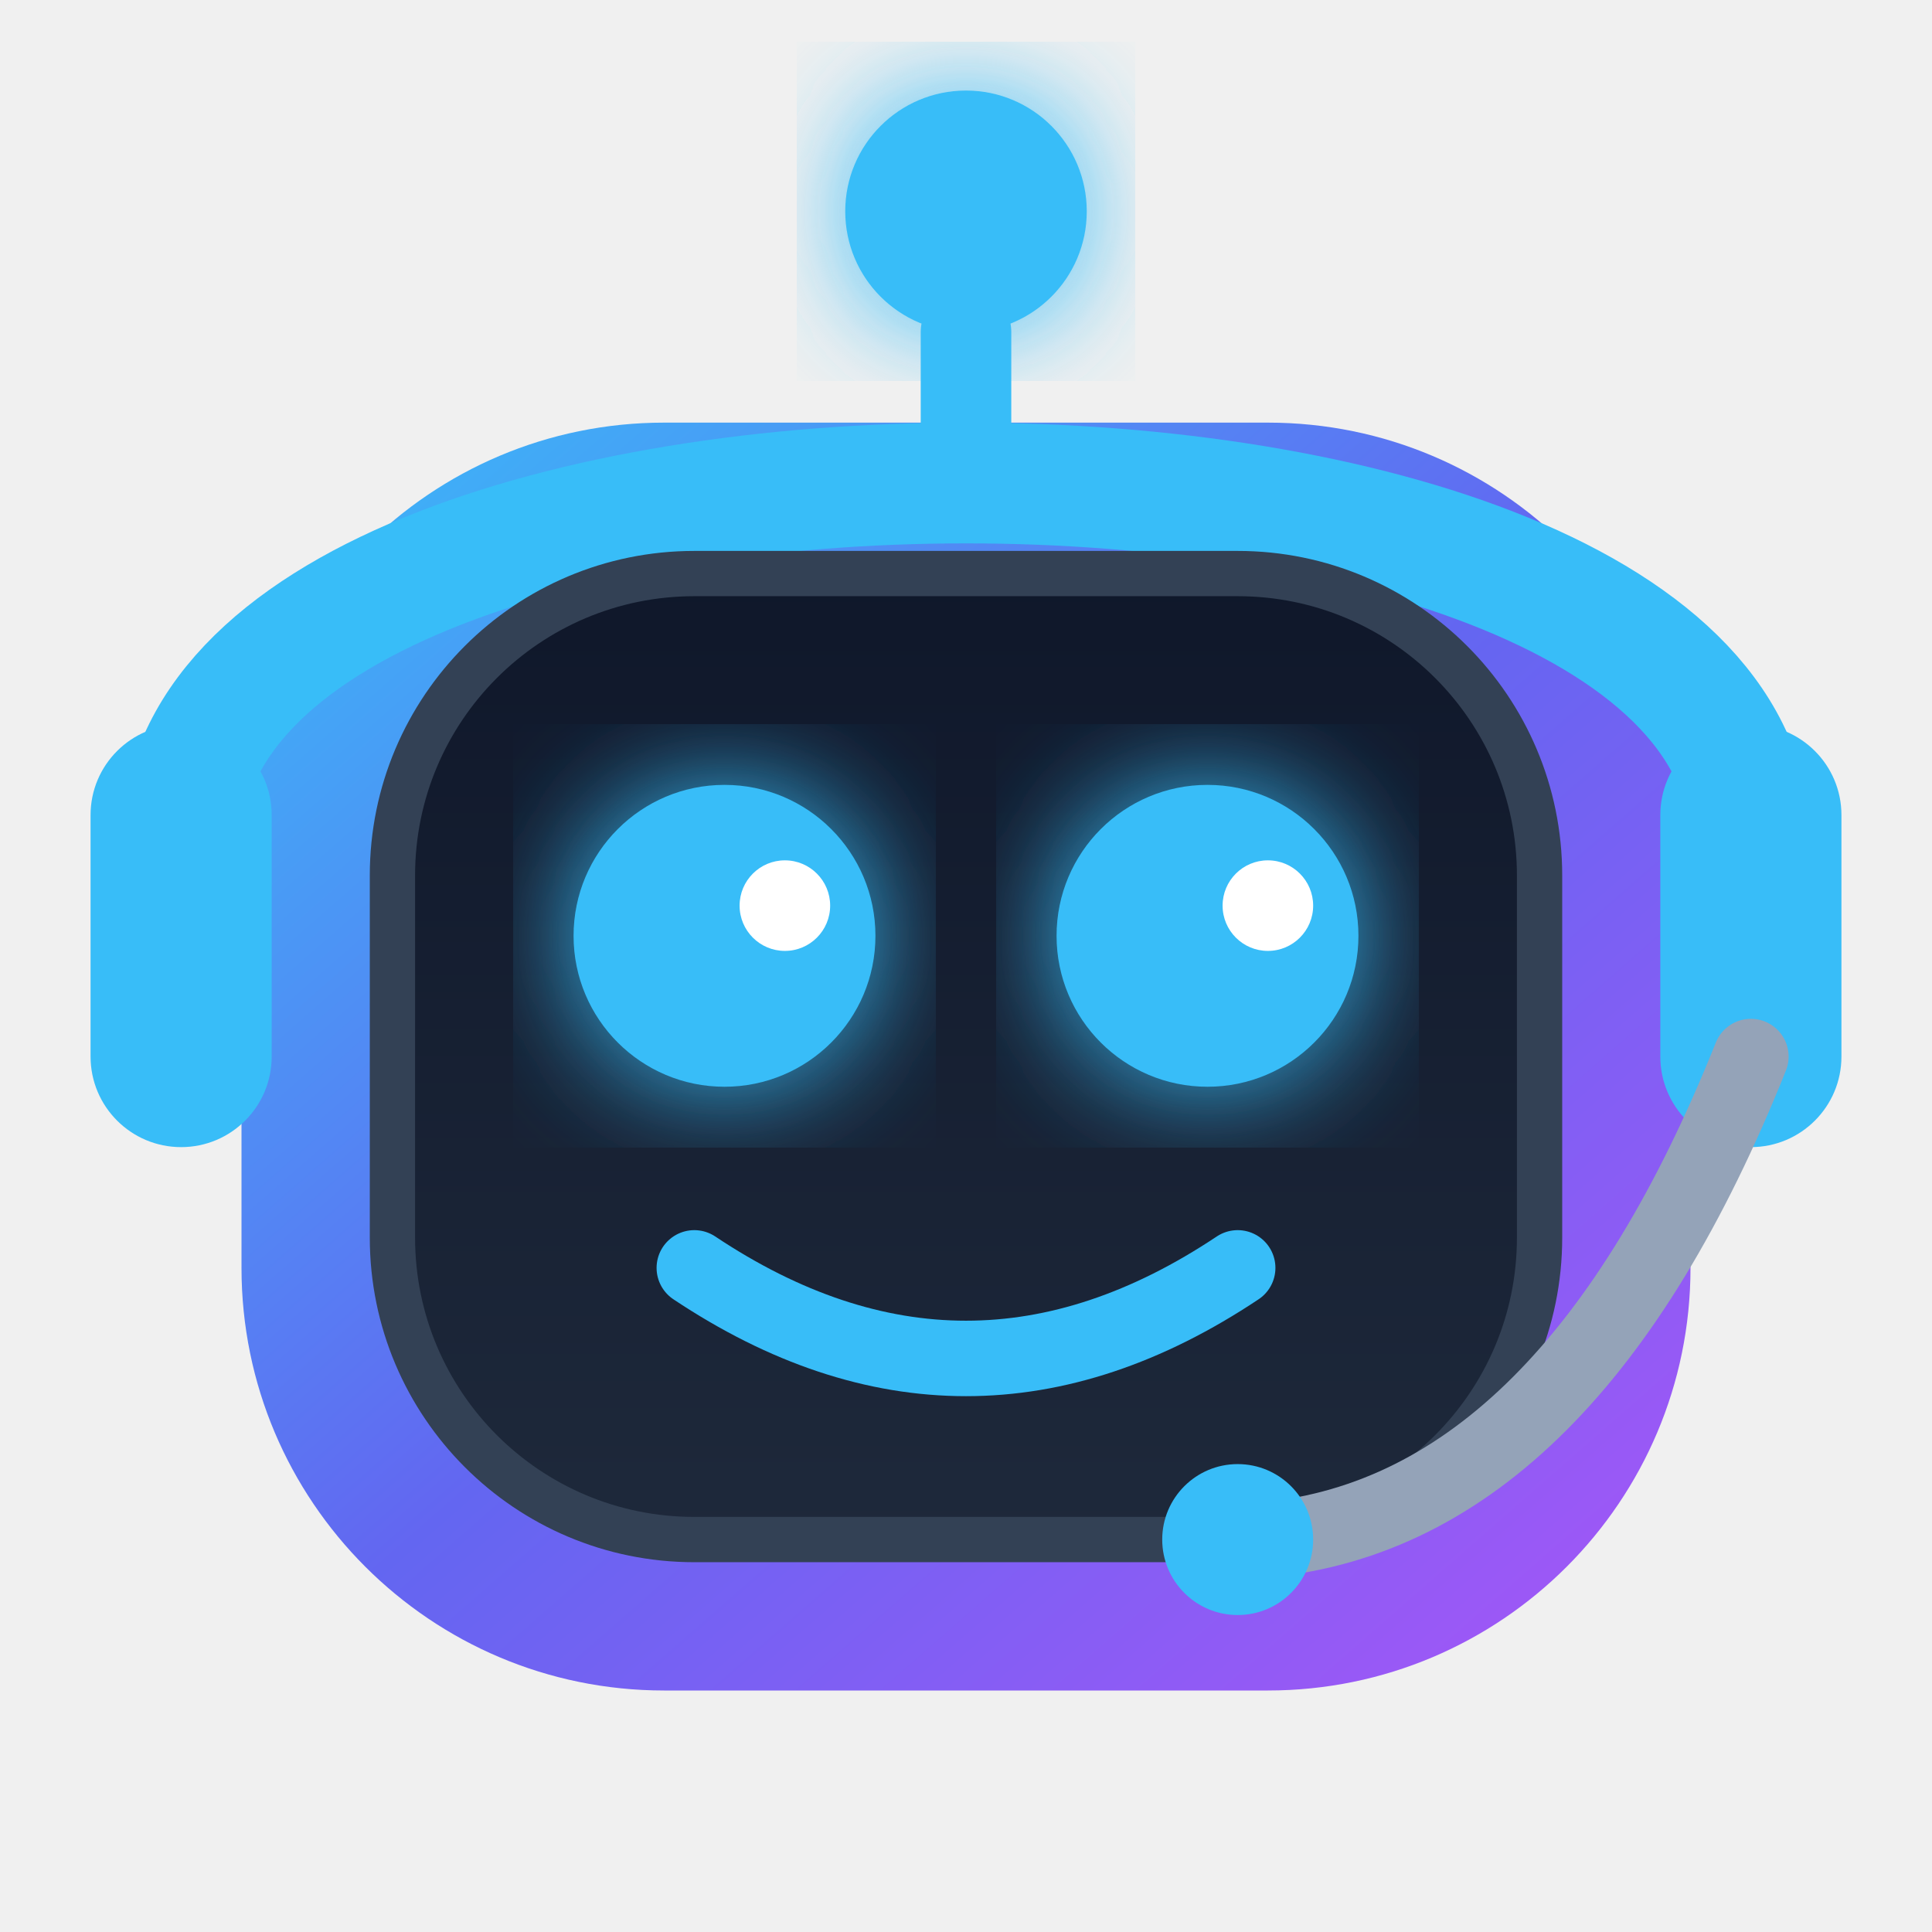
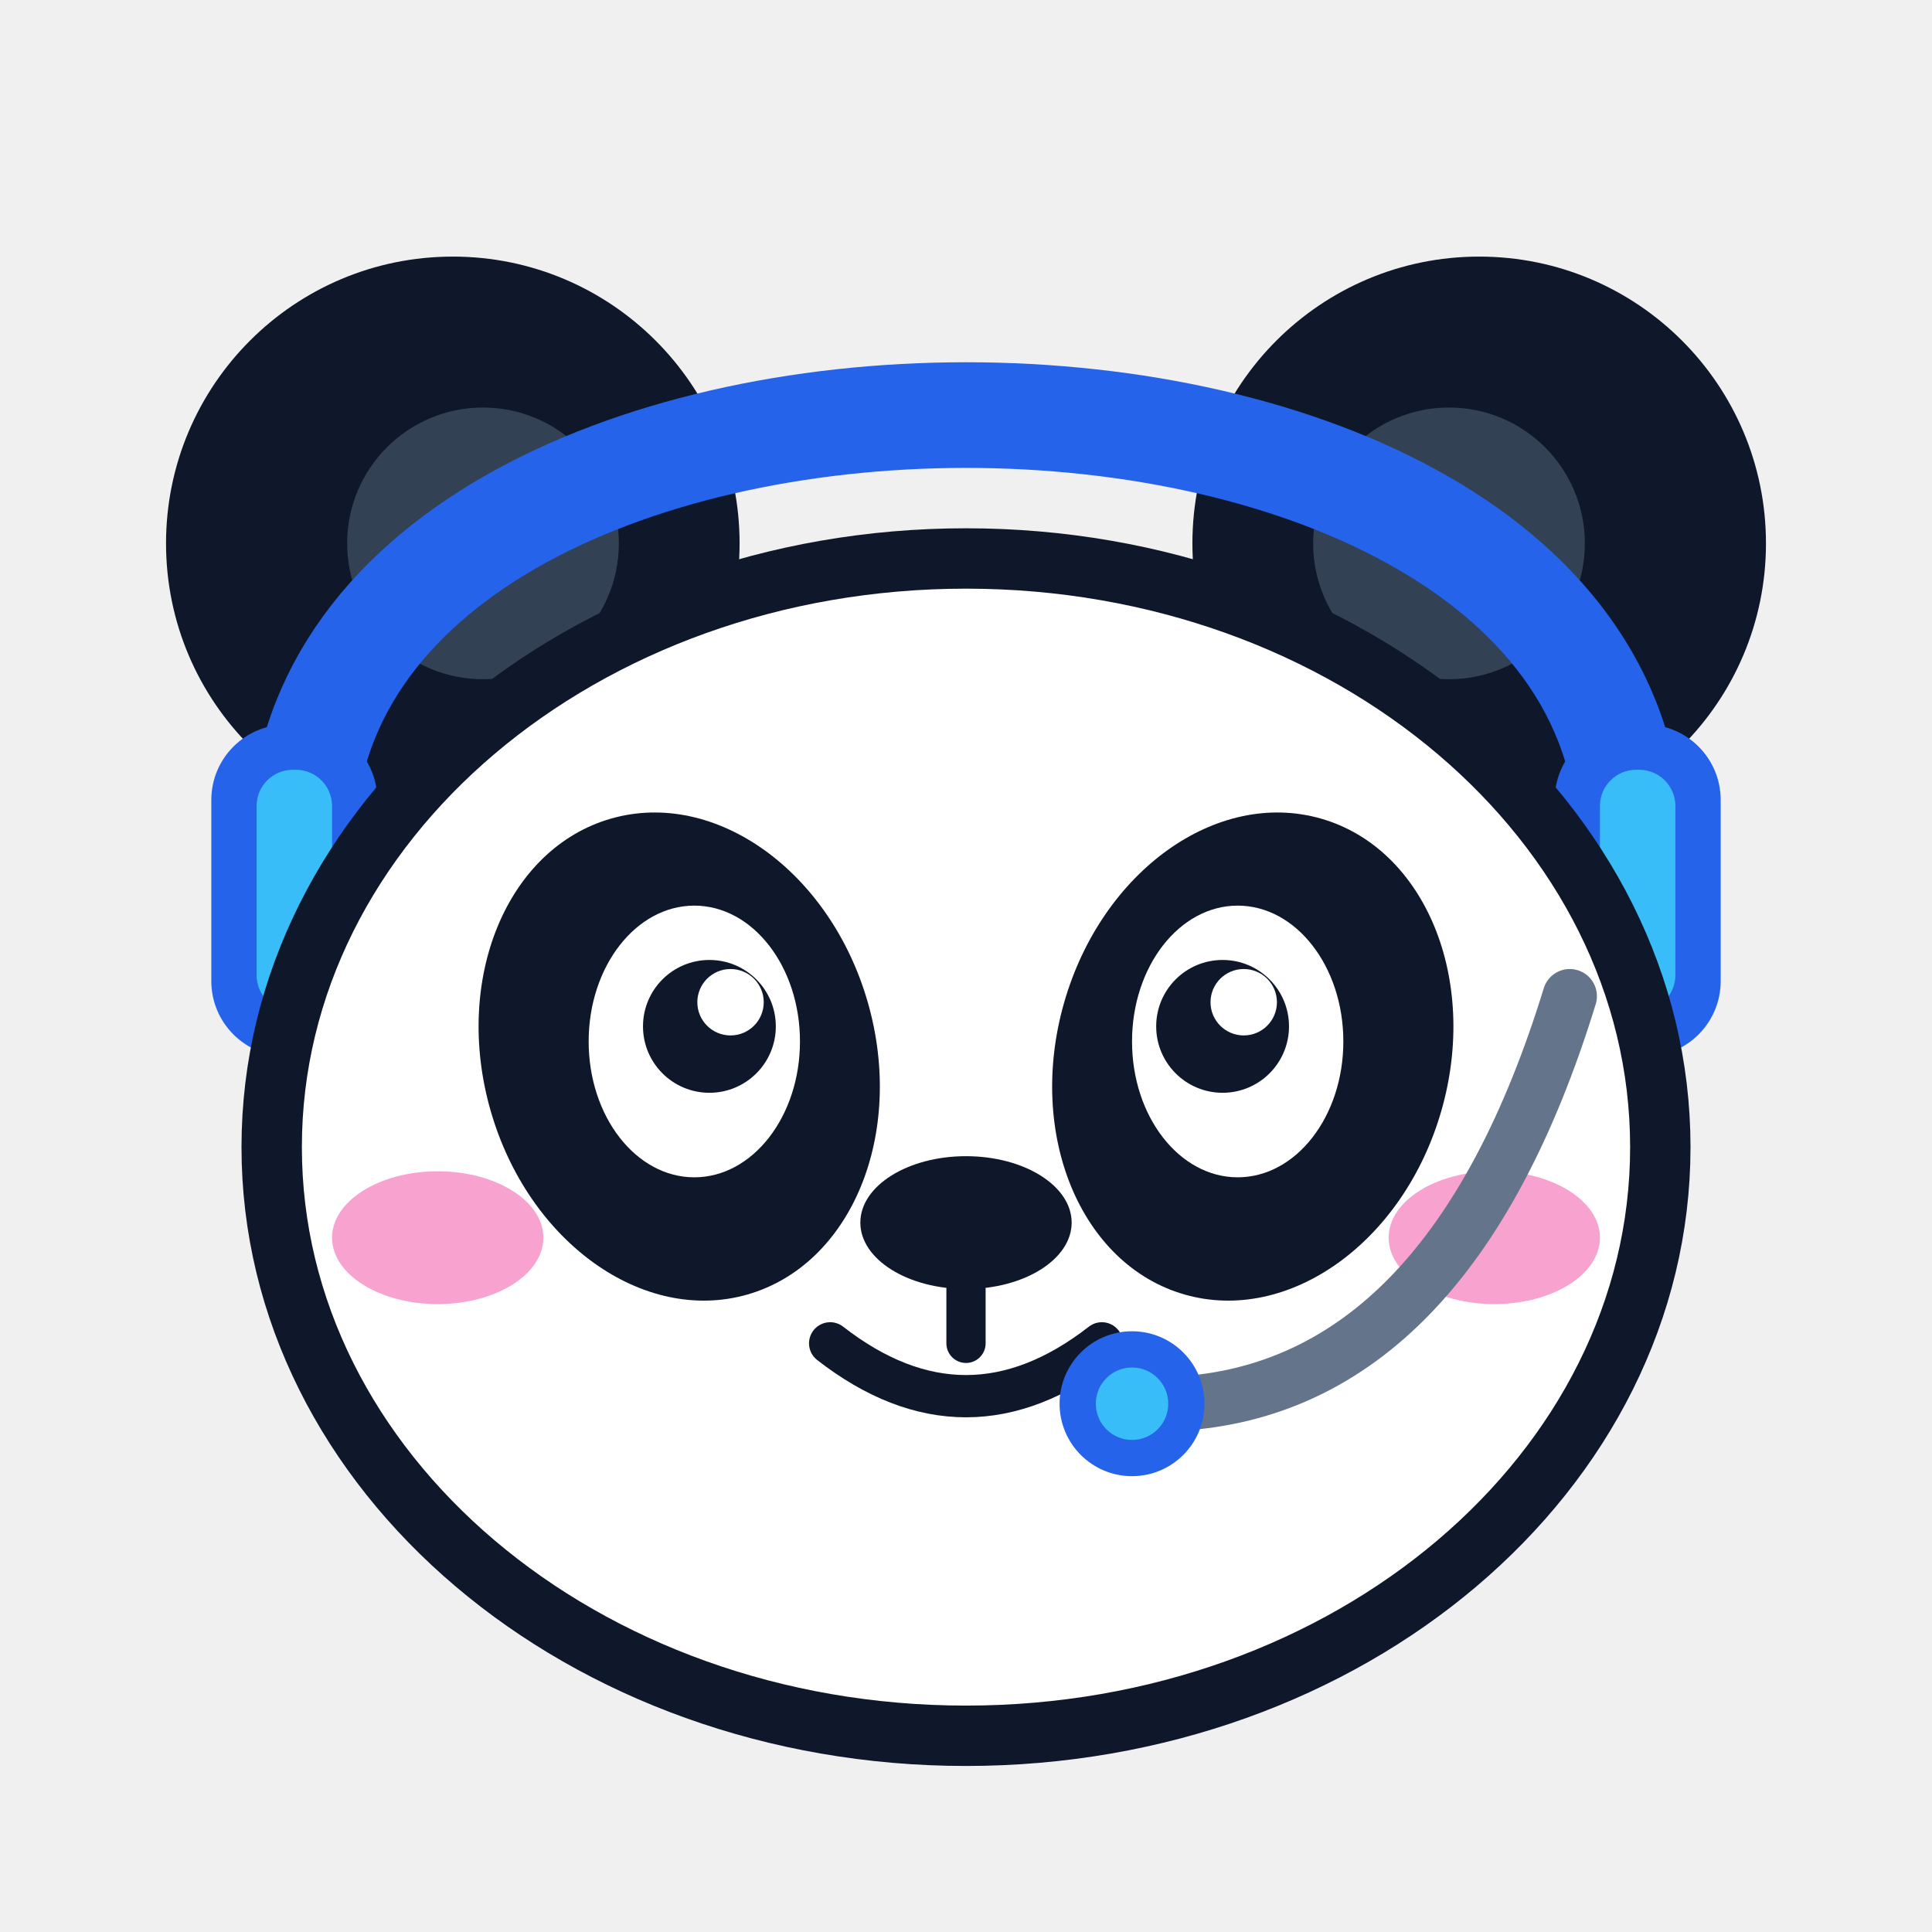
<svg xmlns="http://www.w3.org/2000/svg" viewBox="0 0 64 64" width="64" height="64">
  <defs>
-     <linearGradient id="botGrad" x1="0%" y1="0%" x2="100%" y2="100%">
-       <stop offset="0%" stop-color="#38bdf8" />
-       <stop offset="50%" stop-color="#6366f1" />
-       <stop offset="100%" stop-color="#a855f7" />
+     <linearGradient id="headsetGrad" x1="0%" y1="0%" x2="100%" y2="100%">
+       <stop offset="0%" stop-color="#2563eb" />
+       <stop offset="100%" stop-color="#38bdf8" />
    </linearGradient>
-     <linearGradient id="faceGrad" x1="0%" y1="0%" x2="0%" y2="100%">
-       <stop offset="0%" stop-color="#0f172a" />
-       <stop offset="100%" stop-color="#1e293b" />
-     </linearGradient>
-     <filter id="glow" x="-20%" y="-20%" width="140%" height="140%">
-       <feGaussianBlur stdDeviation="2" result="blur" />
-       <feComposite in="SourceGraphic" in2="blur" operator="over" />
-     </filter>
  </defs>
-   <rect x="8" y="14" width="48" height="42" rx="14" fill="url(#botGrad)" />
-   <path d="M 6 28 C 6 12, 58 12, 58 28" fill="none" stroke="#38bdf8" stroke-width="4" stroke-linecap="round" />
-   <rect x="3" y="24" width="6" height="14" rx="3" fill="#38bdf8" />
-   <rect x="55" y="24" width="6" height="14" rx="3" fill="#38bdf8" />
-   <circle cx="32" cy="7" r="4" fill="#38bdf8" filter="url(#glow)" />
-   <line x1="32" y1="11" x2="32" y2="14" stroke="#38bdf8" stroke-width="3" stroke-linecap="round" />
-   <rect x="13" y="19" width="38" height="32" rx="10" fill="url(#faceGrad)" stroke="#334155" stroke-width="1.5" />
-   <circle cx="24" cy="31" r="5" fill="#38bdf8" filter="url(#glow)" />
-   <circle cx="40" cy="31" r="5" fill="#38bdf8" filter="url(#glow)" />
-   <circle cx="26" cy="30" r="1.5" fill="#ffffff" />
-   <circle cx="42" cy="30" r="1.5" fill="#ffffff" />
-   <path d="M 23 42 Q 32 48 41 42" fill="none" stroke="#38bdf8" stroke-width="2.5" stroke-linecap="round" />
-   <path d="M 58 35 Q 52 50 42 51" fill="none" stroke="#94a3b8" stroke-width="2.5" stroke-linecap="round" />
-   <circle cx="41" cy="51" r="2.5" fill="#38bdf8" />
+   <circle cx="15" cy="18" r="9.5" fill="#0f172a" />
+   <circle cx="16" cy="18" r="4.5" fill="#334155" />
+   <circle cx="49" cy="18" r="9.5" fill="#0f172a" />
+   <circle cx="48" cy="18" r="4.5" fill="#334155" />
+   <path d="M 10 28 C 10 9, 54 9, 54 28" fill="none" stroke="#2563eb" stroke-width="3.5" stroke-linecap="round" />
+   <rect x="7" y="24" width="5.5" height="11" rx="2.5" fill="#2563eb" />
+   <rect x="8.5" y="25.5" width="2.5" height="8" rx="1.2" fill="#38bdf8" />
+   <rect x="51.5" y="24" width="5.5" height="11" rx="2.5" fill="#2563eb" />
+   <rect x="53" y="25.5" width="2.5" height="8" rx="1.2" fill="#38bdf8" />
+   <ellipse cx="32" cy="38" rx="23" ry="19.5" fill="#ffffff" stroke="#0f172a" stroke-width="2" />
+   <ellipse cx="22.5" cy="35" rx="6.5" ry="8.2" fill="#0f172a" transform="rotate(-16 22.5 35)" />
+   <ellipse cx="41.5" cy="35" rx="6.5" ry="8.2" fill="#0f172a" transform="rotate(16 41.5 35)" />
+   <ellipse cx="23" cy="34.5" rx="3.5" ry="4.5" fill="#ffffff" />
+   <circle cx="23.5" cy="34" r="2.2" fill="#0f172a" />
+   <circle cx="24.2" cy="33.2" r="1.1" fill="#ffffff" />
+   <ellipse cx="41" cy="34.5" rx="3.5" ry="4.5" fill="#ffffff" />
+   <circle cx="40.5" cy="34" r="2.2" fill="#0f172a" />
+   <circle cx="41.2" cy="33.2" r="1.1" fill="#ffffff" />
+   <ellipse cx="14.5" cy="41" rx="3.5" ry="2.2" fill="#f472b6" opacity="0.65" />
+   <ellipse cx="49.5" cy="41" rx="3.5" ry="2.2" fill="#f472b6" opacity="0.65" />
+   <ellipse cx="32" cy="40.5" rx="3.5" ry="2.2" fill="#0f172a" />
+   <path d="M 32 42.7 L 32 44.5" stroke="#0f172a" stroke-width="1.3" stroke-linecap="round" />
+   <path d="M 27.5 44.5 Q 32 48 36.5 44.5" fill="none" stroke="#0f172a" stroke-width="1.4" stroke-linecap="round" />
+   <path d="M 52 33 Q 48 46 39 46.5" fill="none" stroke="#64748b" stroke-width="1.8" stroke-linecap="round" />
+   <circle cx="37.5" cy="46.5" r="2.4" fill="#2563eb" />
+   <circle cx="37.5" cy="46.5" r="1.2" fill="#38bdf8" />
</svg>
